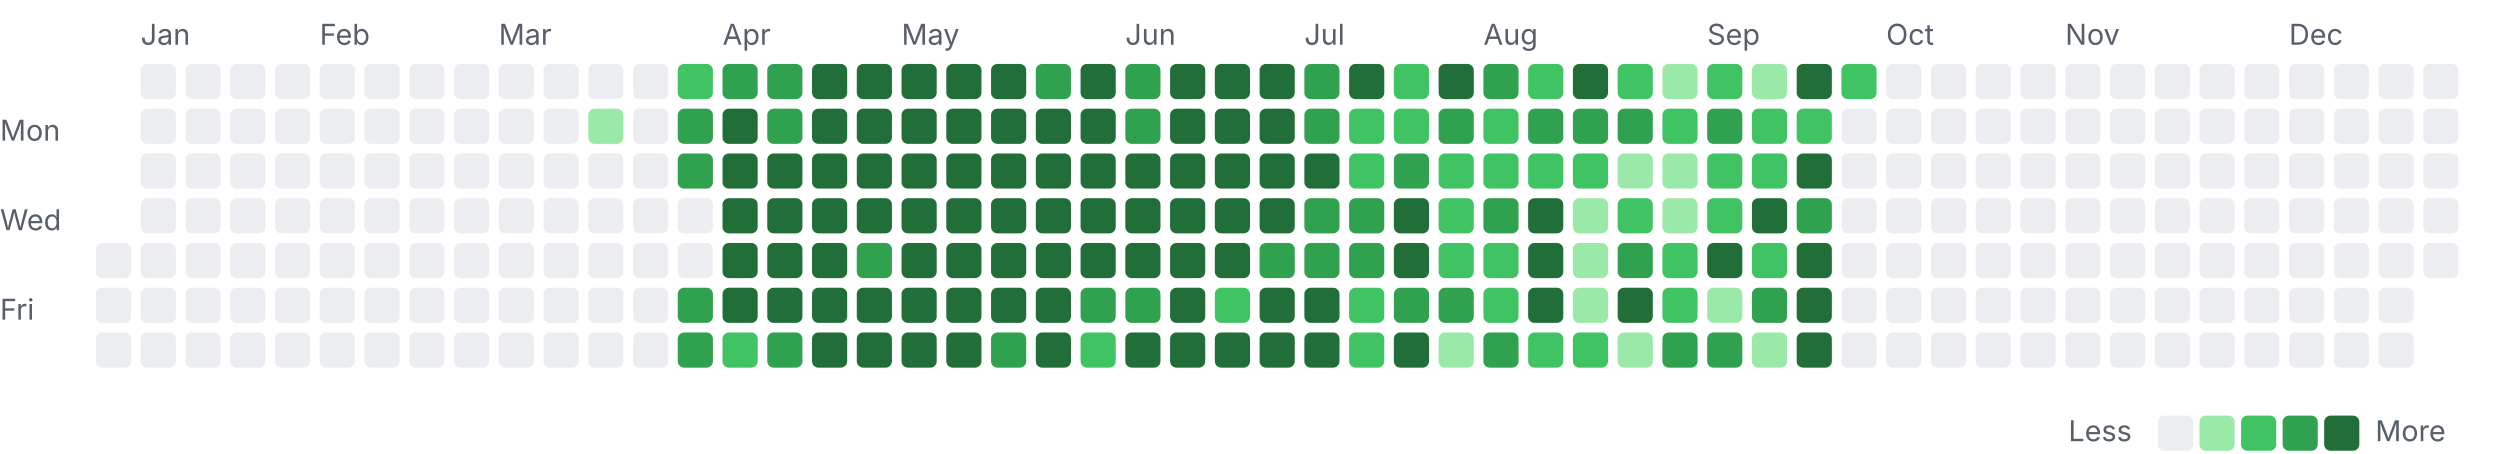
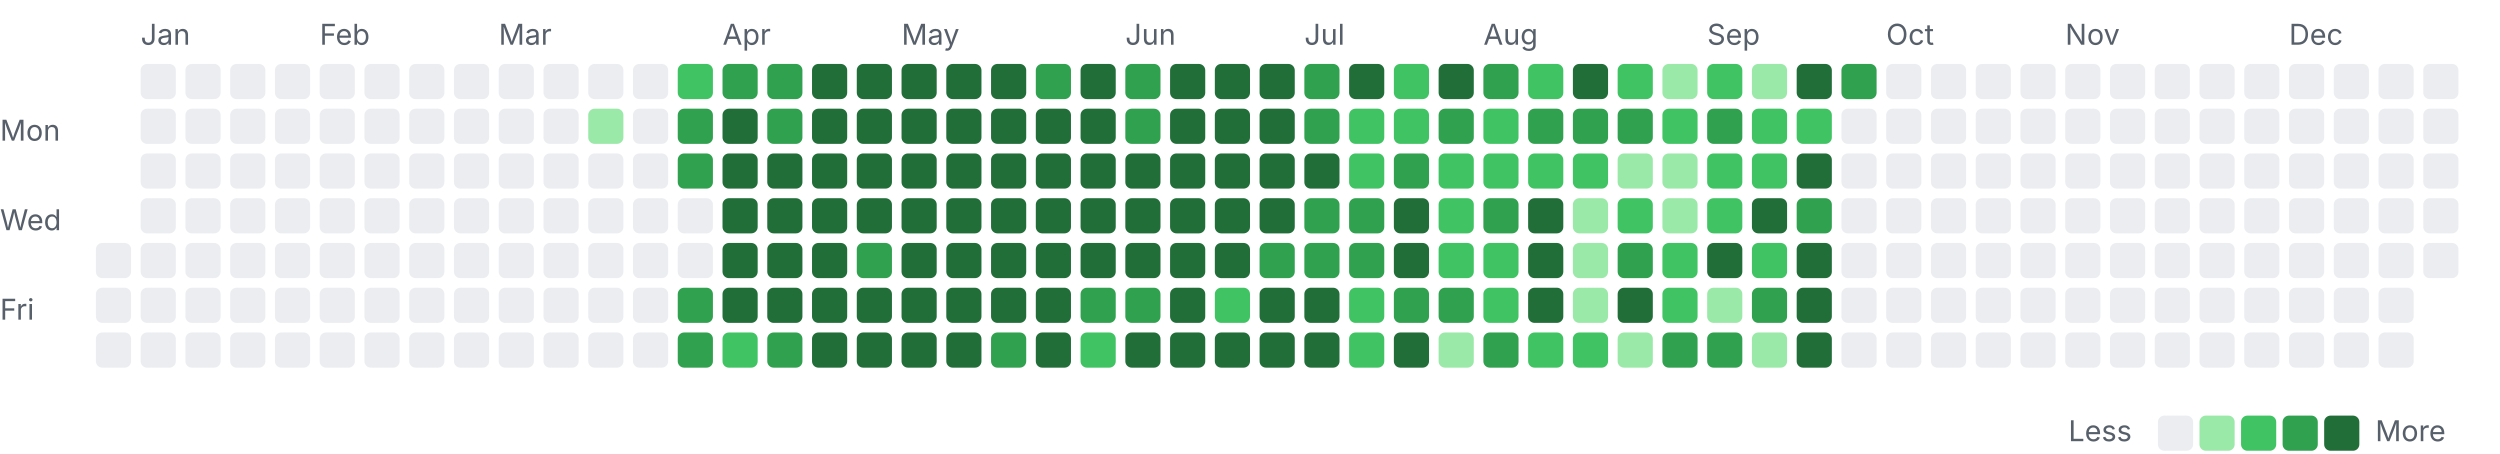
<svg xmlns="http://www.w3.org/2000/svg" width="782" height="142" viewBox="0 0 782 142">
  <style>.l0{fill:#ebedf0}.l1{fill:#9be9a8}.l2{fill:#40c463}.l3{fill:#30a14e}.l4{fill:#216e39} .lbl{fill:#57606a;font:9px -apple-system,Segoe UI,sans-serif}@media(prefers-color-scheme:dark){.l0{fill:#161b22}.l1{fill:#0e4429}.l2{fill:#006d32}.l3{fill:#26a641}.l4{fill:#39d353} .lbl{fill:#8b949e}}</style>
  <text class="lbl" x="44" y="14">Jan</text>
  <text class="lbl" x="100" y="14">Feb</text>
  <text class="lbl" x="156" y="14">Mar</text>
  <text class="lbl" x="226" y="14">Apr</text>
  <text class="lbl" x="282" y="14">May</text>
  <text class="lbl" x="352" y="14">Jun</text>
  <text class="lbl" x="408" y="14">Jul</text>
  <text class="lbl" x="464" y="14">Aug</text>
  <text class="lbl" x="534" y="14">Sep</text>
  <text class="lbl" x="590" y="14">Oct</text>
  <text class="lbl" x="646" y="14">Nov</text>
  <text class="lbl" x="716" y="14">Dec</text>
  <text class="lbl" x="0" y="44">Mon</text>
  <text class="lbl" x="0" y="72">Wed</text>
  <text class="lbl" x="0" y="100">Fri</text>
  <rect class="l0" x="30" y="76" width="11" height="11" rx="2" />
  <rect class="l0" x="30" y="90" width="11" height="11" rx="2" />
  <rect class="l0" x="30" y="104" width="11" height="11" rx="2" />
  <rect class="l0" x="44" y="20" width="11" height="11" rx="2" />
  <rect class="l0" x="44" y="34" width="11" height="11" rx="2" />
  <rect class="l0" x="44" y="48" width="11" height="11" rx="2" />
  <rect class="l0" x="44" y="62" width="11" height="11" rx="2" />
  <rect class="l0" x="44" y="76" width="11" height="11" rx="2" />
  <rect class="l0" x="44" y="90" width="11" height="11" rx="2" />
  <rect class="l0" x="44" y="104" width="11" height="11" rx="2" />
  <rect class="l0" x="58" y="20" width="11" height="11" rx="2" />
  <rect class="l0" x="58" y="34" width="11" height="11" rx="2" />
  <rect class="l0" x="58" y="48" width="11" height="11" rx="2" />
  <rect class="l0" x="58" y="62" width="11" height="11" rx="2" />
  <rect class="l0" x="58" y="76" width="11" height="11" rx="2" />
  <rect class="l0" x="58" y="90" width="11" height="11" rx="2" />
  <rect class="l0" x="58" y="104" width="11" height="11" rx="2" />
  <rect class="l0" x="72" y="20" width="11" height="11" rx="2" />
  <rect class="l0" x="72" y="34" width="11" height="11" rx="2" />
  <rect class="l0" x="72" y="48" width="11" height="11" rx="2" />
  <rect class="l0" x="72" y="62" width="11" height="11" rx="2" />
  <rect class="l0" x="72" y="76" width="11" height="11" rx="2" />
  <rect class="l0" x="72" y="90" width="11" height="11" rx="2" />
  <rect class="l0" x="72" y="104" width="11" height="11" rx="2" />
  <rect class="l0" x="86" y="20" width="11" height="11" rx="2" />
  <rect class="l0" x="86" y="34" width="11" height="11" rx="2" />
  <rect class="l0" x="86" y="48" width="11" height="11" rx="2" />
  <rect class="l0" x="86" y="62" width="11" height="11" rx="2" />
  <rect class="l0" x="86" y="76" width="11" height="11" rx="2" />
  <rect class="l0" x="86" y="90" width="11" height="11" rx="2" />
  <rect class="l0" x="86" y="104" width="11" height="11" rx="2" />
  <rect class="l0" x="100" y="20" width="11" height="11" rx="2" />
  <rect class="l0" x="100" y="34" width="11" height="11" rx="2" />
  <rect class="l0" x="100" y="48" width="11" height="11" rx="2" />
  <rect class="l0" x="100" y="62" width="11" height="11" rx="2" />
  <rect class="l0" x="100" y="76" width="11" height="11" rx="2" />
  <rect class="l0" x="100" y="90" width="11" height="11" rx="2" />
  <rect class="l0" x="100" y="104" width="11" height="11" rx="2" />
  <rect class="l0" x="114" y="20" width="11" height="11" rx="2" />
  <rect class="l0" x="114" y="34" width="11" height="11" rx="2" />
  <rect class="l0" x="114" y="48" width="11" height="11" rx="2" />
  <rect class="l0" x="114" y="62" width="11" height="11" rx="2" />
  <rect class="l0" x="114" y="76" width="11" height="11" rx="2" />
  <rect class="l0" x="114" y="90" width="11" height="11" rx="2" />
  <rect class="l0" x="114" y="104" width="11" height="11" rx="2" />
  <rect class="l0" x="128" y="20" width="11" height="11" rx="2" />
  <rect class="l0" x="128" y="34" width="11" height="11" rx="2" />
  <rect class="l0" x="128" y="48" width="11" height="11" rx="2" />
  <rect class="l0" x="128" y="62" width="11" height="11" rx="2" />
  <rect class="l0" x="128" y="76" width="11" height="11" rx="2" />
  <rect class="l0" x="128" y="90" width="11" height="11" rx="2" />
  <rect class="l0" x="128" y="104" width="11" height="11" rx="2" />
  <rect class="l0" x="142" y="20" width="11" height="11" rx="2" />
  <rect class="l0" x="142" y="34" width="11" height="11" rx="2" />
  <rect class="l0" x="142" y="48" width="11" height="11" rx="2" />
  <rect class="l0" x="142" y="62" width="11" height="11" rx="2" />
  <rect class="l0" x="142" y="76" width="11" height="11" rx="2" />
  <rect class="l0" x="142" y="90" width="11" height="11" rx="2" />
  <rect class="l0" x="142" y="104" width="11" height="11" rx="2" />
  <rect class="l0" x="156" y="20" width="11" height="11" rx="2" />
  <rect class="l0" x="156" y="34" width="11" height="11" rx="2" />
  <rect class="l0" x="156" y="48" width="11" height="11" rx="2" />
  <rect class="l0" x="156" y="62" width="11" height="11" rx="2" />
  <rect class="l0" x="156" y="76" width="11" height="11" rx="2" />
  <rect class="l0" x="156" y="90" width="11" height="11" rx="2" />
  <rect class="l0" x="156" y="104" width="11" height="11" rx="2" />
  <rect class="l0" x="170" y="20" width="11" height="11" rx="2" />
  <rect class="l0" x="170" y="34" width="11" height="11" rx="2" />
  <rect class="l0" x="170" y="48" width="11" height="11" rx="2" />
  <rect class="l0" x="170" y="62" width="11" height="11" rx="2" />
  <rect class="l0" x="170" y="76" width="11" height="11" rx="2" />
  <rect class="l0" x="170" y="90" width="11" height="11" rx="2" />
  <rect class="l0" x="170" y="104" width="11" height="11" rx="2" />
  <rect class="l0" x="184" y="20" width="11" height="11" rx="2" />
  <rect class="l1" x="184" y="34" width="11" height="11" rx="2" />
  <rect class="l0" x="184" y="48" width="11" height="11" rx="2" />
  <rect class="l0" x="184" y="62" width="11" height="11" rx="2" />
  <rect class="l0" x="184" y="76" width="11" height="11" rx="2" />
  <rect class="l0" x="184" y="90" width="11" height="11" rx="2" />
  <rect class="l0" x="184" y="104" width="11" height="11" rx="2" />
  <rect class="l0" x="198" y="20" width="11" height="11" rx="2" />
  <rect class="l0" x="198" y="34" width="11" height="11" rx="2" />
  <rect class="l0" x="198" y="48" width="11" height="11" rx="2" />
  <rect class="l0" x="198" y="62" width="11" height="11" rx="2" />
  <rect class="l0" x="198" y="76" width="11" height="11" rx="2" />
  <rect class="l0" x="198" y="90" width="11" height="11" rx="2" />
  <rect class="l0" x="198" y="104" width="11" height="11" rx="2" />
  <rect class="l2" x="212" y="20" width="11" height="11" rx="2" />
  <rect class="l3" x="212" y="34" width="11" height="11" rx="2" />
  <rect class="l3" x="212" y="48" width="11" height="11" rx="2" />
  <rect class="l0" x="212" y="62" width="11" height="11" rx="2" />
  <rect class="l0" x="212" y="76" width="11" height="11" rx="2" />
  <rect class="l3" x="212" y="90" width="11" height="11" rx="2" />
  <rect class="l3" x="212" y="104" width="11" height="11" rx="2" />
  <rect class="l3" x="226" y="20" width="11" height="11" rx="2" />
  <rect class="l4" x="226" y="34" width="11" height="11" rx="2" />
  <rect class="l4" x="226" y="48" width="11" height="11" rx="2" />
  <rect class="l4" x="226" y="62" width="11" height="11" rx="2" />
  <rect class="l4" x="226" y="76" width="11" height="11" rx="2" />
  <rect class="l4" x="226" y="90" width="11" height="11" rx="2" />
  <rect class="l2" x="226" y="104" width="11" height="11" rx="2" />
  <rect class="l3" x="240" y="20" width="11" height="11" rx="2" />
  <rect class="l3" x="240" y="34" width="11" height="11" rx="2" />
  <rect class="l4" x="240" y="48" width="11" height="11" rx="2" />
  <rect class="l4" x="240" y="62" width="11" height="11" rx="2" />
  <rect class="l4" x="240" y="76" width="11" height="11" rx="2" />
  <rect class="l4" x="240" y="90" width="11" height="11" rx="2" />
  <rect class="l3" x="240" y="104" width="11" height="11" rx="2" />
  <rect class="l4" x="254" y="20" width="11" height="11" rx="2" />
  <rect class="l4" x="254" y="34" width="11" height="11" rx="2" />
  <rect class="l4" x="254" y="48" width="11" height="11" rx="2" />
  <rect class="l4" x="254" y="62" width="11" height="11" rx="2" />
  <rect class="l4" x="254" y="76" width="11" height="11" rx="2" />
  <rect class="l4" x="254" y="90" width="11" height="11" rx="2" />
  <rect class="l4" x="254" y="104" width="11" height="11" rx="2" />
  <rect class="l4" x="268" y="20" width="11" height="11" rx="2" />
  <rect class="l4" x="268" y="34" width="11" height="11" rx="2" />
  <rect class="l4" x="268" y="48" width="11" height="11" rx="2" />
  <rect class="l4" x="268" y="62" width="11" height="11" rx="2" />
  <rect class="l3" x="268" y="76" width="11" height="11" rx="2" />
  <rect class="l4" x="268" y="90" width="11" height="11" rx="2" />
  <rect class="l4" x="268" y="104" width="11" height="11" rx="2" />
  <rect class="l4" x="282" y="20" width="11" height="11" rx="2" />
  <rect class="l4" x="282" y="34" width="11" height="11" rx="2" />
  <rect class="l4" x="282" y="48" width="11" height="11" rx="2" />
  <rect class="l4" x="282" y="62" width="11" height="11" rx="2" />
  <rect class="l4" x="282" y="76" width="11" height="11" rx="2" />
  <rect class="l4" x="282" y="90" width="11" height="11" rx="2" />
  <rect class="l4" x="282" y="104" width="11" height="11" rx="2" />
  <rect class="l4" x="296" y="20" width="11" height="11" rx="2" />
  <rect class="l4" x="296" y="34" width="11" height="11" rx="2" />
  <rect class="l4" x="296" y="48" width="11" height="11" rx="2" />
  <rect class="l4" x="296" y="62" width="11" height="11" rx="2" />
  <rect class="l4" x="296" y="76" width="11" height="11" rx="2" />
  <rect class="l4" x="296" y="90" width="11" height="11" rx="2" />
  <rect class="l4" x="296" y="104" width="11" height="11" rx="2" />
  <rect class="l4" x="310" y="20" width="11" height="11" rx="2" />
  <rect class="l4" x="310" y="34" width="11" height="11" rx="2" />
  <rect class="l4" x="310" y="48" width="11" height="11" rx="2" />
  <rect class="l4" x="310" y="62" width="11" height="11" rx="2" />
  <rect class="l4" x="310" y="76" width="11" height="11" rx="2" />
  <rect class="l4" x="310" y="90" width="11" height="11" rx="2" />
  <rect class="l3" x="310" y="104" width="11" height="11" rx="2" />
  <rect class="l3" x="324" y="20" width="11" height="11" rx="2" />
  <rect class="l4" x="324" y="34" width="11" height="11" rx="2" />
  <rect class="l4" x="324" y="48" width="11" height="11" rx="2" />
  <rect class="l4" x="324" y="62" width="11" height="11" rx="2" />
  <rect class="l4" x="324" y="76" width="11" height="11" rx="2" />
  <rect class="l4" x="324" y="90" width="11" height="11" rx="2" />
  <rect class="l4" x="324" y="104" width="11" height="11" rx="2" />
  <rect class="l4" x="338" y="20" width="11" height="11" rx="2" />
  <rect class="l4" x="338" y="34" width="11" height="11" rx="2" />
  <rect class="l4" x="338" y="48" width="11" height="11" rx="2" />
  <rect class="l4" x="338" y="62" width="11" height="11" rx="2" />
  <rect class="l4" x="338" y="76" width="11" height="11" rx="2" />
  <rect class="l3" x="338" y="90" width="11" height="11" rx="2" />
  <rect class="l2" x="338" y="104" width="11" height="11" rx="2" />
  <rect class="l3" x="352" y="20" width="11" height="11" rx="2" />
  <rect class="l3" x="352" y="34" width="11" height="11" rx="2" />
  <rect class="l4" x="352" y="48" width="11" height="11" rx="2" />
  <rect class="l4" x="352" y="62" width="11" height="11" rx="2" />
  <rect class="l4" x="352" y="76" width="11" height="11" rx="2" />
  <rect class="l3" x="352" y="90" width="11" height="11" rx="2" />
  <rect class="l4" x="352" y="104" width="11" height="11" rx="2" />
  <rect class="l4" x="366" y="20" width="11" height="11" rx="2" />
  <rect class="l4" x="366" y="34" width="11" height="11" rx="2" />
  <rect class="l4" x="366" y="48" width="11" height="11" rx="2" />
  <rect class="l4" x="366" y="62" width="11" height="11" rx="2" />
  <rect class="l4" x="366" y="76" width="11" height="11" rx="2" />
  <rect class="l4" x="366" y="90" width="11" height="11" rx="2" />
  <rect class="l4" x="366" y="104" width="11" height="11" rx="2" />
  <rect class="l4" x="380" y="20" width="11" height="11" rx="2" />
  <rect class="l4" x="380" y="34" width="11" height="11" rx="2" />
  <rect class="l4" x="380" y="48" width="11" height="11" rx="2" />
  <rect class="l4" x="380" y="62" width="11" height="11" rx="2" />
  <rect class="l4" x="380" y="76" width="11" height="11" rx="2" />
  <rect class="l2" x="380" y="90" width="11" height="11" rx="2" />
  <rect class="l4" x="380" y="104" width="11" height="11" rx="2" />
  <rect class="l4" x="394" y="20" width="11" height="11" rx="2" />
  <rect class="l4" x="394" y="34" width="11" height="11" rx="2" />
  <rect class="l4" x="394" y="48" width="11" height="11" rx="2" />
  <rect class="l4" x="394" y="62" width="11" height="11" rx="2" />
  <rect class="l3" x="394" y="76" width="11" height="11" rx="2" />
  <rect class="l4" x="394" y="90" width="11" height="11" rx="2" />
  <rect class="l4" x="394" y="104" width="11" height="11" rx="2" />
  <rect class="l3" x="408" y="20" width="11" height="11" rx="2" />
  <rect class="l3" x="408" y="34" width="11" height="11" rx="2" />
  <rect class="l4" x="408" y="48" width="11" height="11" rx="2" />
  <rect class="l3" x="408" y="62" width="11" height="11" rx="2" />
  <rect class="l3" x="408" y="76" width="11" height="11" rx="2" />
  <rect class="l4" x="408" y="90" width="11" height="11" rx="2" />
  <rect class="l4" x="408" y="104" width="11" height="11" rx="2" />
  <rect class="l4" x="422" y="20" width="11" height="11" rx="2" />
  <rect class="l2" x="422" y="34" width="11" height="11" rx="2" />
  <rect class="l2" x="422" y="48" width="11" height="11" rx="2" />
  <rect class="l3" x="422" y="62" width="11" height="11" rx="2" />
  <rect class="l3" x="422" y="76" width="11" height="11" rx="2" />
  <rect class="l2" x="422" y="90" width="11" height="11" rx="2" />
  <rect class="l2" x="422" y="104" width="11" height="11" rx="2" />
  <rect class="l2" x="436" y="20" width="11" height="11" rx="2" />
  <rect class="l2" x="436" y="34" width="11" height="11" rx="2" />
  <rect class="l3" x="436" y="48" width="11" height="11" rx="2" />
  <rect class="l4" x="436" y="62" width="11" height="11" rx="2" />
  <rect class="l4" x="436" y="76" width="11" height="11" rx="2" />
  <rect class="l3" x="436" y="90" width="11" height="11" rx="2" />
  <rect class="l4" x="436" y="104" width="11" height="11" rx="2" />
  <rect class="l4" x="450" y="20" width="11" height="11" rx="2" />
  <rect class="l3" x="450" y="34" width="11" height="11" rx="2" />
  <rect class="l2" x="450" y="48" width="11" height="11" rx="2" />
  <rect class="l2" x="450" y="62" width="11" height="11" rx="2" />
  <rect class="l2" x="450" y="76" width="11" height="11" rx="2" />
  <rect class="l3" x="450" y="90" width="11" height="11" rx="2" />
  <rect class="l1" x="450" y="104" width="11" height="11" rx="2" />
  <rect class="l3" x="464" y="20" width="11" height="11" rx="2" />
  <rect class="l2" x="464" y="34" width="11" height="11" rx="2" />
  <rect class="l2" x="464" y="48" width="11" height="11" rx="2" />
  <rect class="l3" x="464" y="62" width="11" height="11" rx="2" />
  <rect class="l2" x="464" y="76" width="11" height="11" rx="2" />
  <rect class="l2" x="464" y="90" width="11" height="11" rx="2" />
  <rect class="l3" x="464" y="104" width="11" height="11" rx="2" />
  <rect class="l2" x="478" y="20" width="11" height="11" rx="2" />
  <rect class="l3" x="478" y="34" width="11" height="11" rx="2" />
  <rect class="l2" x="478" y="48" width="11" height="11" rx="2" />
  <rect class="l4" x="478" y="62" width="11" height="11" rx="2" />
  <rect class="l4" x="478" y="76" width="11" height="11" rx="2" />
  <rect class="l4" x="478" y="90" width="11" height="11" rx="2" />
  <rect class="l2" x="478" y="104" width="11" height="11" rx="2" />
  <rect class="l4" x="492" y="20" width="11" height="11" rx="2" />
  <rect class="l3" x="492" y="34" width="11" height="11" rx="2" />
  <rect class="l2" x="492" y="48" width="11" height="11" rx="2" />
  <rect class="l1" x="492" y="62" width="11" height="11" rx="2" />
  <rect class="l1" x="492" y="76" width="11" height="11" rx="2" />
  <rect class="l1" x="492" y="90" width="11" height="11" rx="2" />
  <rect class="l2" x="492" y="104" width="11" height="11" rx="2" />
  <rect class="l2" x="506" y="20" width="11" height="11" rx="2" />
  <rect class="l3" x="506" y="34" width="11" height="11" rx="2" />
  <rect class="l1" x="506" y="48" width="11" height="11" rx="2" />
  <rect class="l2" x="506" y="62" width="11" height="11" rx="2" />
  <rect class="l3" x="506" y="76" width="11" height="11" rx="2" />
  <rect class="l4" x="506" y="90" width="11" height="11" rx="2" />
  <rect class="l1" x="506" y="104" width="11" height="11" rx="2" />
  <rect class="l1" x="520" y="20" width="11" height="11" rx="2" />
  <rect class="l2" x="520" y="34" width="11" height="11" rx="2" />
  <rect class="l1" x="520" y="48" width="11" height="11" rx="2" />
  <rect class="l1" x="520" y="62" width="11" height="11" rx="2" />
  <rect class="l2" x="520" y="76" width="11" height="11" rx="2" />
  <rect class="l2" x="520" y="90" width="11" height="11" rx="2" />
  <rect class="l3" x="520" y="104" width="11" height="11" rx="2" />
  <rect class="l2" x="534" y="20" width="11" height="11" rx="2" />
  <rect class="l3" x="534" y="34" width="11" height="11" rx="2" />
  <rect class="l2" x="534" y="48" width="11" height="11" rx="2" />
  <rect class="l2" x="534" y="62" width="11" height="11" rx="2" />
  <rect class="l4" x="534" y="76" width="11" height="11" rx="2" />
  <rect class="l1" x="534" y="90" width="11" height="11" rx="2" />
  <rect class="l3" x="534" y="104" width="11" height="11" rx="2" />
  <rect class="l1" x="548" y="20" width="11" height="11" rx="2" />
  <rect class="l2" x="548" y="34" width="11" height="11" rx="2" />
  <rect class="l2" x="548" y="48" width="11" height="11" rx="2" />
  <rect class="l4" x="548" y="62" width="11" height="11" rx="2" />
  <rect class="l2" x="548" y="76" width="11" height="11" rx="2" />
  <rect class="l3" x="548" y="90" width="11" height="11" rx="2" />
  <rect class="l1" x="548" y="104" width="11" height="11" rx="2" />
  <rect class="l4" x="562" y="20" width="11" height="11" rx="2" />
  <rect class="l2" x="562" y="34" width="11" height="11" rx="2" />
  <rect class="l4" x="562" y="48" width="11" height="11" rx="2" />
  <rect class="l3" x="562" y="62" width="11" height="11" rx="2" />
  <rect class="l4" x="562" y="76" width="11" height="11" rx="2" />
  <rect class="l4" x="562" y="90" width="11" height="11" rx="2" />
  <rect class="l4" x="562" y="104" width="11" height="11" rx="2" />
-   <rect class="l2" x="576" y="20" width="11" height="11" rx="2" />
+   <rect class="l3" x="576" y="20" width="11" height="11" rx="2" />
  <rect class="l0" x="576" y="34" width="11" height="11" rx="2" />
  <rect class="l0" x="576" y="48" width="11" height="11" rx="2" />
  <rect class="l0" x="576" y="62" width="11" height="11" rx="2" />
  <rect class="l0" x="576" y="76" width="11" height="11" rx="2" />
  <rect class="l0" x="576" y="90" width="11" height="11" rx="2" />
  <rect class="l0" x="576" y="104" width="11" height="11" rx="2" />
  <rect class="l0" x="590" y="20" width="11" height="11" rx="2" />
  <rect class="l0" x="590" y="34" width="11" height="11" rx="2" />
  <rect class="l0" x="590" y="48" width="11" height="11" rx="2" />
  <rect class="l0" x="590" y="62" width="11" height="11" rx="2" />
  <rect class="l0" x="590" y="76" width="11" height="11" rx="2" />
  <rect class="l0" x="590" y="90" width="11" height="11" rx="2" />
  <rect class="l0" x="590" y="104" width="11" height="11" rx="2" />
  <rect class="l0" x="604" y="20" width="11" height="11" rx="2" />
  <rect class="l0" x="604" y="34" width="11" height="11" rx="2" />
  <rect class="l0" x="604" y="48" width="11" height="11" rx="2" />
  <rect class="l0" x="604" y="62" width="11" height="11" rx="2" />
  <rect class="l0" x="604" y="76" width="11" height="11" rx="2" />
  <rect class="l0" x="604" y="90" width="11" height="11" rx="2" />
  <rect class="l0" x="604" y="104" width="11" height="11" rx="2" />
  <rect class="l0" x="618" y="20" width="11" height="11" rx="2" />
  <rect class="l0" x="618" y="34" width="11" height="11" rx="2" />
  <rect class="l0" x="618" y="48" width="11" height="11" rx="2" />
  <rect class="l0" x="618" y="62" width="11" height="11" rx="2" />
  <rect class="l0" x="618" y="76" width="11" height="11" rx="2" />
  <rect class="l0" x="618" y="90" width="11" height="11" rx="2" />
  <rect class="l0" x="618" y="104" width="11" height="11" rx="2" />
  <rect class="l0" x="632" y="20" width="11" height="11" rx="2" />
  <rect class="l0" x="632" y="34" width="11" height="11" rx="2" />
  <rect class="l0" x="632" y="48" width="11" height="11" rx="2" />
  <rect class="l0" x="632" y="62" width="11" height="11" rx="2" />
  <rect class="l0" x="632" y="76" width="11" height="11" rx="2" />
  <rect class="l0" x="632" y="90" width="11" height="11" rx="2" />
  <rect class="l0" x="632" y="104" width="11" height="11" rx="2" />
  <rect class="l0" x="646" y="20" width="11" height="11" rx="2" />
  <rect class="l0" x="646" y="34" width="11" height="11" rx="2" />
  <rect class="l0" x="646" y="48" width="11" height="11" rx="2" />
  <rect class="l0" x="646" y="62" width="11" height="11" rx="2" />
  <rect class="l0" x="646" y="76" width="11" height="11" rx="2" />
  <rect class="l0" x="646" y="90" width="11" height="11" rx="2" />
  <rect class="l0" x="646" y="104" width="11" height="11" rx="2" />
  <rect class="l0" x="660" y="20" width="11" height="11" rx="2" />
  <rect class="l0" x="660" y="34" width="11" height="11" rx="2" />
  <rect class="l0" x="660" y="48" width="11" height="11" rx="2" />
  <rect class="l0" x="660" y="62" width="11" height="11" rx="2" />
  <rect class="l0" x="660" y="76" width="11" height="11" rx="2" />
  <rect class="l0" x="660" y="90" width="11" height="11" rx="2" />
  <rect class="l0" x="660" y="104" width="11" height="11" rx="2" />
  <rect class="l0" x="674" y="20" width="11" height="11" rx="2" />
  <rect class="l0" x="674" y="34" width="11" height="11" rx="2" />
  <rect class="l0" x="674" y="48" width="11" height="11" rx="2" />
  <rect class="l0" x="674" y="62" width="11" height="11" rx="2" />
  <rect class="l0" x="674" y="76" width="11" height="11" rx="2" />
  <rect class="l0" x="674" y="90" width="11" height="11" rx="2" />
  <rect class="l0" x="674" y="104" width="11" height="11" rx="2" />
  <rect class="l0" x="688" y="20" width="11" height="11" rx="2" />
  <rect class="l0" x="688" y="34" width="11" height="11" rx="2" />
  <rect class="l0" x="688" y="48" width="11" height="11" rx="2" />
  <rect class="l0" x="688" y="62" width="11" height="11" rx="2" />
  <rect class="l0" x="688" y="76" width="11" height="11" rx="2" />
  <rect class="l0" x="688" y="90" width="11" height="11" rx="2" />
  <rect class="l0" x="688" y="104" width="11" height="11" rx="2" />
  <rect class="l0" x="702" y="20" width="11" height="11" rx="2" />
  <rect class="l0" x="702" y="34" width="11" height="11" rx="2" />
  <rect class="l0" x="702" y="48" width="11" height="11" rx="2" />
  <rect class="l0" x="702" y="62" width="11" height="11" rx="2" />
  <rect class="l0" x="702" y="76" width="11" height="11" rx="2" />
  <rect class="l0" x="702" y="90" width="11" height="11" rx="2" />
  <rect class="l0" x="702" y="104" width="11" height="11" rx="2" />
  <rect class="l0" x="716" y="20" width="11" height="11" rx="2" />
  <rect class="l0" x="716" y="34" width="11" height="11" rx="2" />
  <rect class="l0" x="716" y="48" width="11" height="11" rx="2" />
  <rect class="l0" x="716" y="62" width="11" height="11" rx="2" />
  <rect class="l0" x="716" y="76" width="11" height="11" rx="2" />
  <rect class="l0" x="716" y="90" width="11" height="11" rx="2" />
  <rect class="l0" x="716" y="104" width="11" height="11" rx="2" />
  <rect class="l0" x="730" y="20" width="11" height="11" rx="2" />
  <rect class="l0" x="730" y="34" width="11" height="11" rx="2" />
  <rect class="l0" x="730" y="48" width="11" height="11" rx="2" />
  <rect class="l0" x="730" y="62" width="11" height="11" rx="2" />
  <rect class="l0" x="730" y="76" width="11" height="11" rx="2" />
  <rect class="l0" x="730" y="90" width="11" height="11" rx="2" />
  <rect class="l0" x="730" y="104" width="11" height="11" rx="2" />
  <rect class="l0" x="744" y="20" width="11" height="11" rx="2" />
  <rect class="l0" x="744" y="34" width="11" height="11" rx="2" />
  <rect class="l0" x="744" y="48" width="11" height="11" rx="2" />
  <rect class="l0" x="744" y="62" width="11" height="11" rx="2" />
  <rect class="l0" x="744" y="76" width="11" height="11" rx="2" />
  <rect class="l0" x="744" y="90" width="11" height="11" rx="2" />
  <rect class="l0" x="744" y="104" width="11" height="11" rx="2" />
  <rect class="l0" x="758" y="20" width="11" height="11" rx="2" />
  <rect class="l0" x="758" y="34" width="11" height="11" rx="2" />
  <rect class="l0" x="758" y="48" width="11" height="11" rx="2" />
  <rect class="l0" x="758" y="62" width="11" height="11" rx="2" />
  <rect class="l0" x="758" y="76" width="11" height="11" rx="2" />
  <text class="lbl" x="647" y="138">Less</text>
  <rect class="l0" x="675" y="130" width="11" height="11" rx="2" />
  <rect class="l1" x="688" y="130" width="11" height="11" rx="2" />
  <rect class="l2" x="701" y="130" width="11" height="11" rx="2" />
  <rect class="l3" x="714" y="130" width="11" height="11" rx="2" />
  <rect class="l4" x="727" y="130" width="11" height="11" rx="2" />
  <text class="lbl" x="743" y="138">More</text>
</svg>
